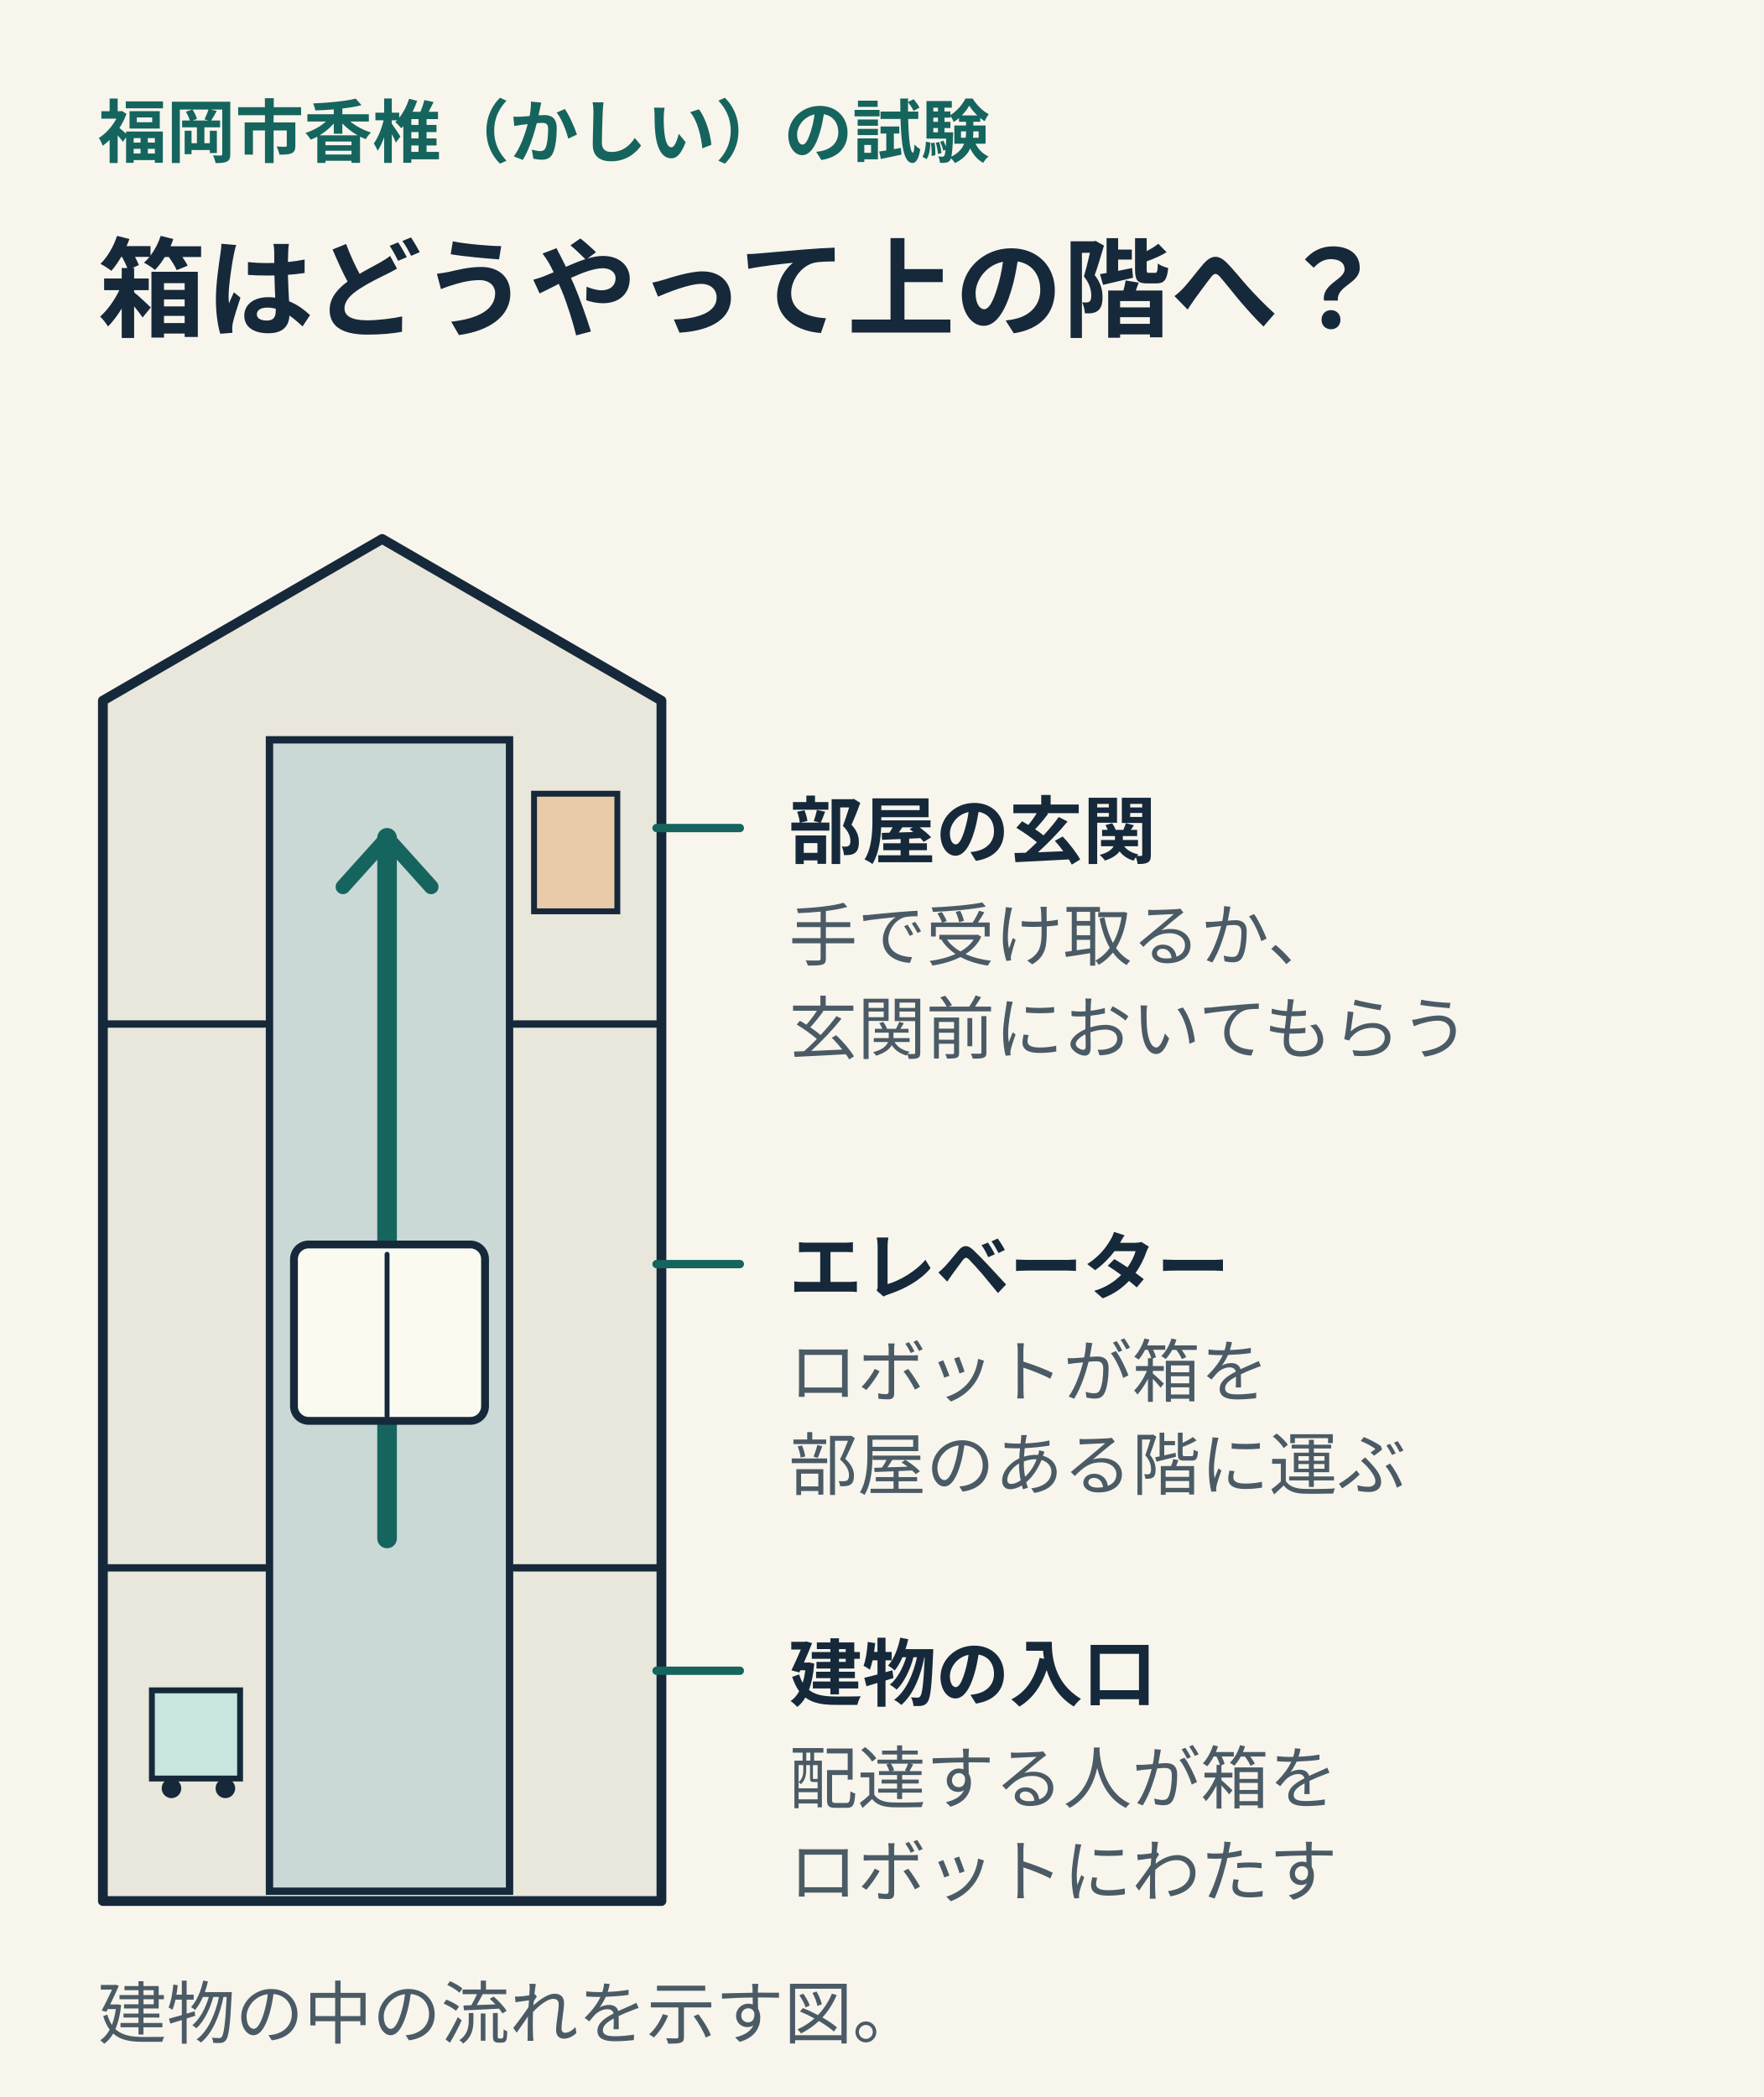
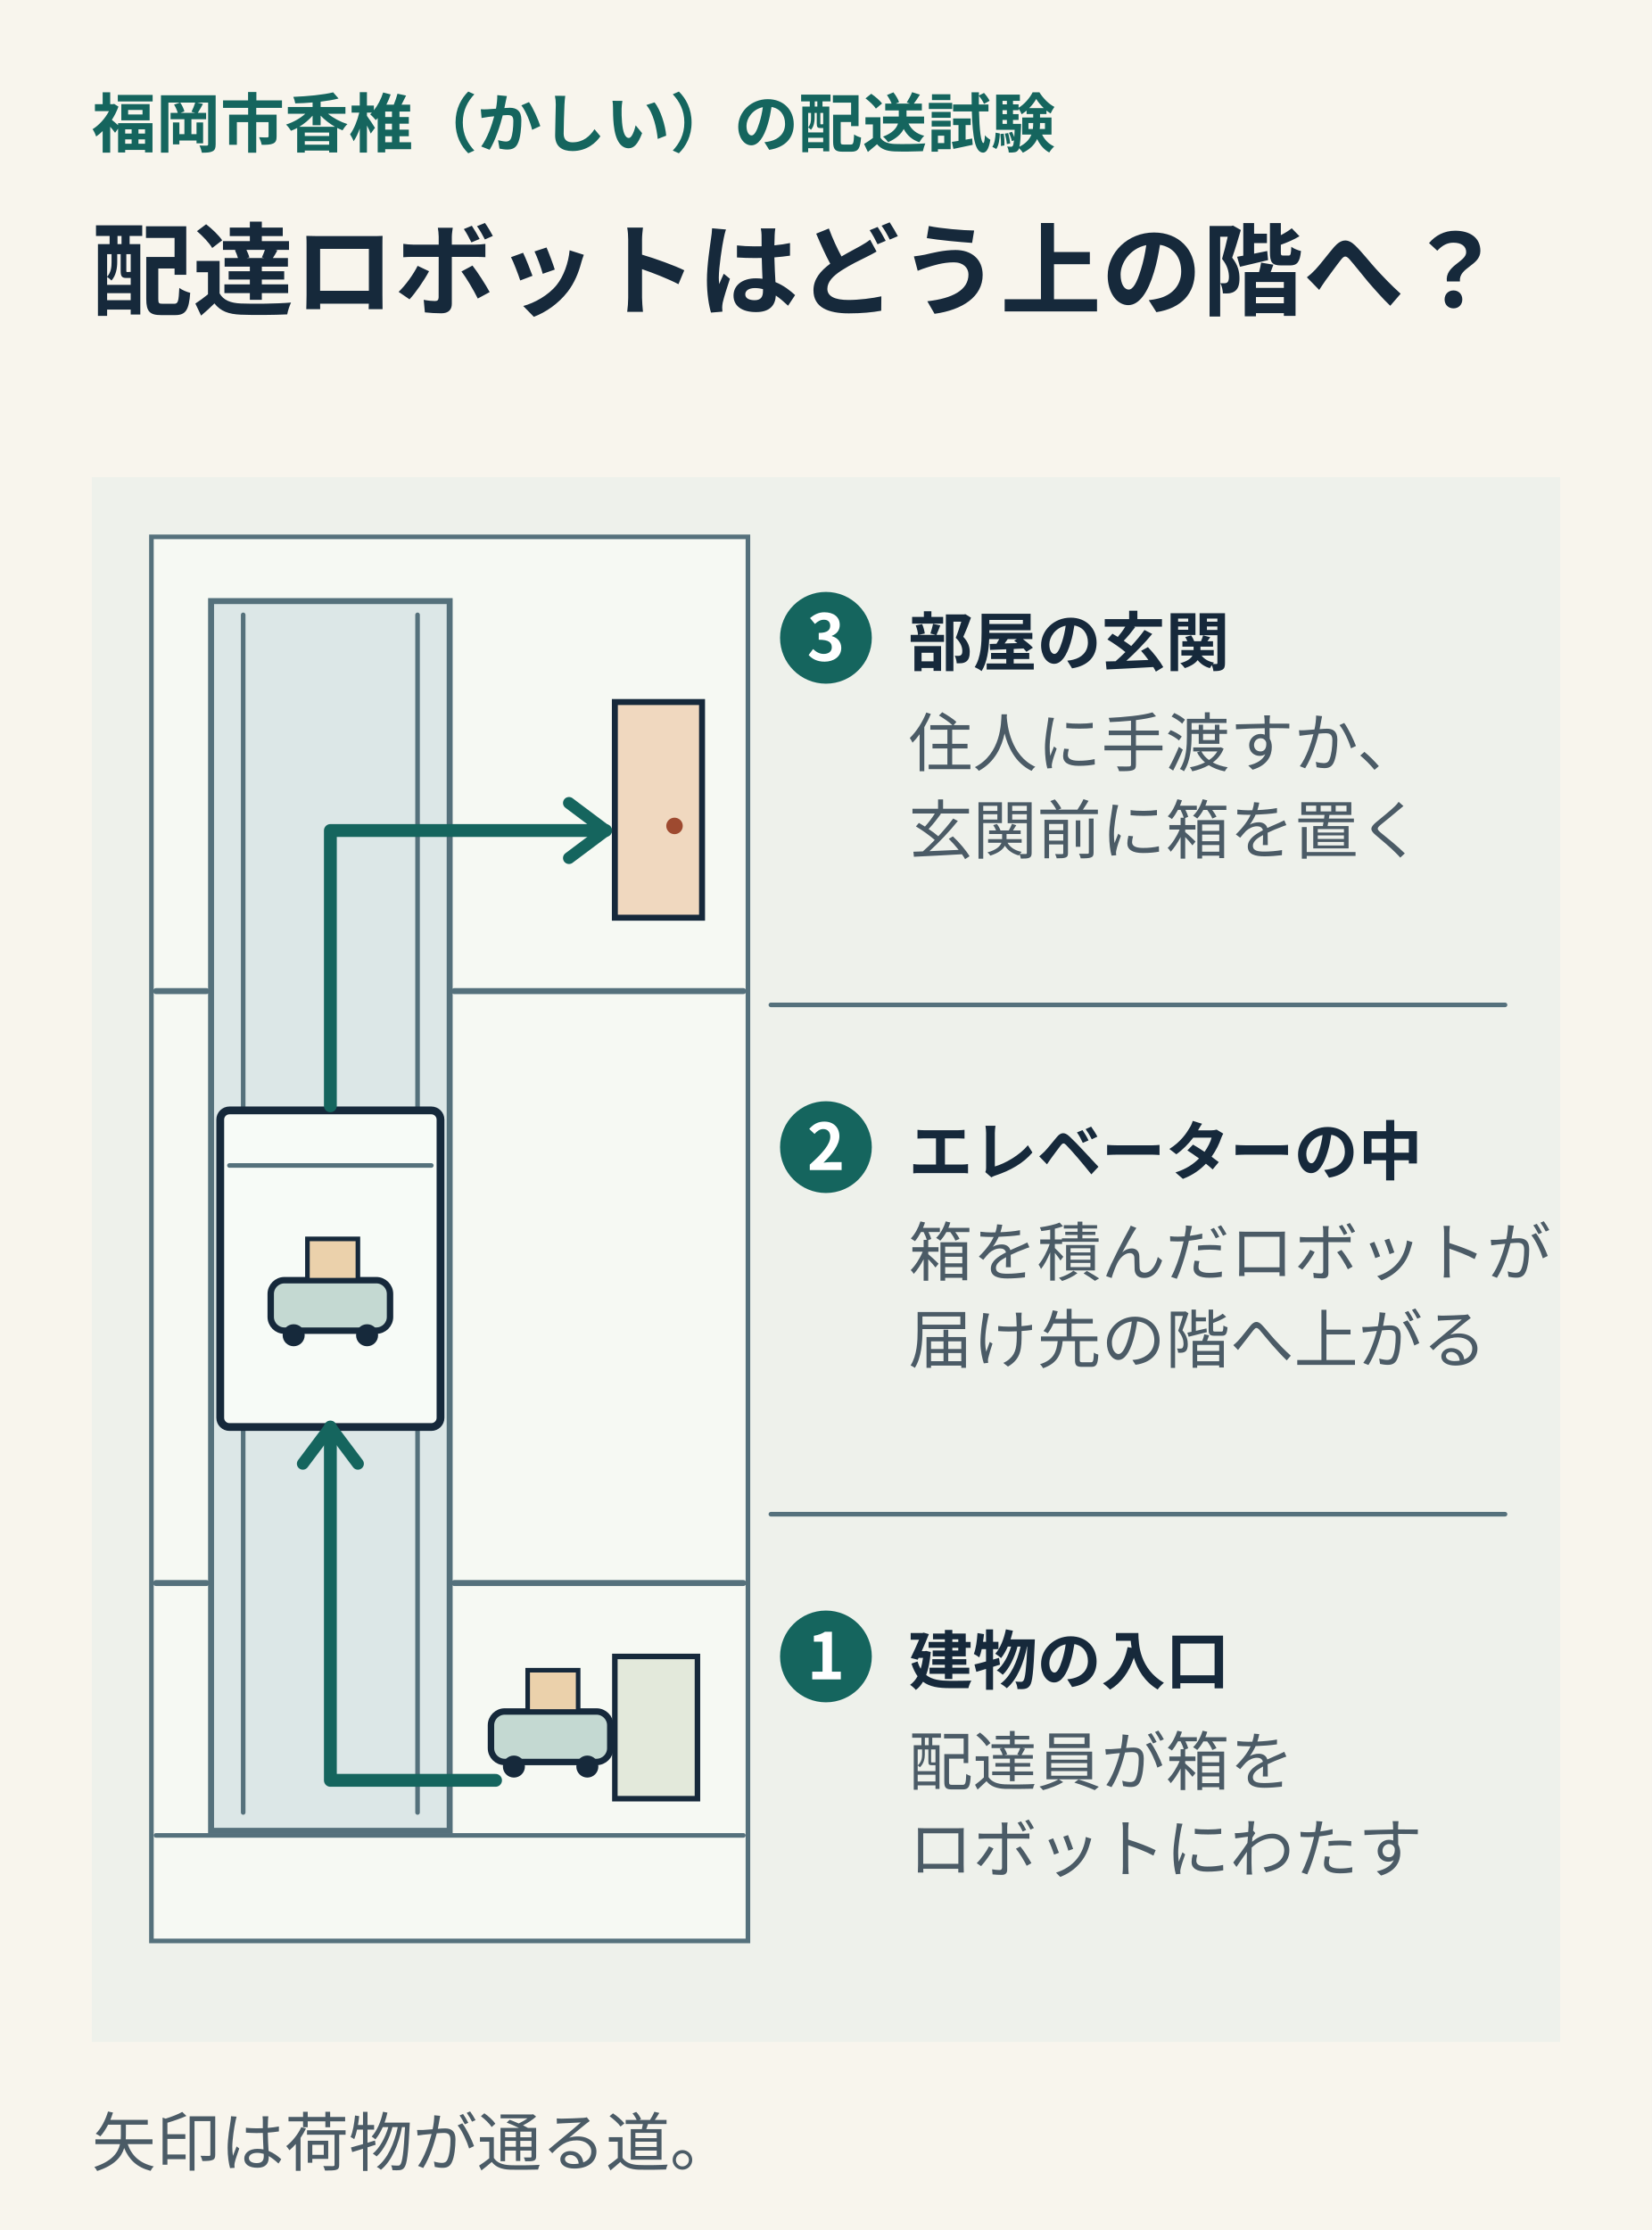
- <svg xmlns="http://www.w3.org/2000/svg" width="360" height="428" viewBox="0 0 360 428" role="img" lang="ja" aria-labelledby="title desc" font-family="Noto Sans CJK JP, sans-serif">
-   <rect id="rect1" data-zone="background" x="0" y="0" width="360" height="428" fill="#F8F5ED" rx="0" />
-   <text id="text2" data-zone="text" x="20" y="32" fill="#15655E" font-size="14" font-weight="700" text-anchor="start">福岡市香椎（かしい）の試験</text>
-   <text id="text3" data-zone="text" x="20" y="67" fill="#16293B" font-size="22" font-weight="700" text-anchor="start">箱はどうやって上の階へ？</text>
-   <path id="path4" data-zone="art" d="M21 143 L78 110 L135 143 V388 H21 Z" fill="#E9E6DB" stroke="#16293B" stroke-width="2" stroke-linecap="round" stroke-linejoin="round" />
-   <rect id="rect5" data-zone="art" x="55" y="151" width="49" height="235" fill="#CBD9D6" rx="0" stroke="#16293B" stroke-width="1.5" />
-   <path id="path6" data-zone="art" d="M79 171 V314" fill="none" stroke="#15655E" stroke-width="4" stroke-linecap="round" stroke-linejoin="round" />
-   <path id="path7" data-zone="art" d="M70 181 L79 171 L88 181" fill="none" stroke="#15655E" stroke-width="3" stroke-linecap="round" stroke-linejoin="round" />
-   <rect id="rect8" data-zone="art" x="60" y="254" width="39" height="36" fill="#FAFAF1" rx="3" stroke="#16293B" stroke-width="1.6" />
-   <path id="path9" data-zone="art" d="M79 256 V289" fill="none" stroke="#16293B" stroke-width="1" stroke-linecap="round" stroke-linejoin="round" />
-   <path id="path10" data-zone="art" d="M22 209 H54 M105 209 H134 M22 320 H54 M105 320 H134" fill="none" stroke="#16293B" stroke-width="1.5" stroke-linecap="round" stroke-linejoin="round" />
-   <rect id="rect11" data-zone="art" x="109" y="162" width="17" height="24" fill="#E9CAA9" rx="0" stroke="#16293B" stroke-width="1.2" />
-   <rect id="rect12" data-zone="art" x="31" y="345" width="18" height="18" fill="#C8E5DF" rx="0" stroke="#16293B" stroke-width="1.2" />
-   <circle id="circle13" data-zone="art" cx="35" cy="365" r="2" fill="#16293B" />
-   <circle id="circle14" data-zone="art" cx="46" cy="365" r="2" fill="#16293B" />
-   <path id="path15" data-zone="art" d="M134 169 H151" fill="none" stroke="#15655E" stroke-width="1.7" stroke-linecap="round" stroke-linejoin="round" />
-   <text id="text16" data-zone="text" x="161" y="175" fill="#16293B" font-size="15" font-weight="700" text-anchor="start">部屋の玄関</text>
-   <text id="text17" data-zone="text" x="161" y="196" fill="#4B5B66" font-size="14" font-weight="400" text-anchor="start">手で受け取るか、</text>
-   <text id="text18" data-zone="text" x="161" y="215" fill="#4B5B66" font-size="14" font-weight="400" text-anchor="start">玄関前においてもらう</text>
-   <path id="path19" data-zone="art" d="M134 258 H151" fill="none" stroke="#15655E" stroke-width="1.7" stroke-linecap="round" stroke-linejoin="round" />
-   <text id="text20" data-zone="text" x="161" y="264" fill="#16293B" font-size="15" font-weight="700" text-anchor="start">エレベーター</text>
-   <text id="text21" data-zone="text" x="161" y="285" fill="#4B5B66" font-size="14" font-weight="400" text-anchor="start">ロボットが箱を</text>
-   <text id="text22" data-zone="text" x="161" y="304" fill="#4B5B66" font-size="14" font-weight="400" text-anchor="start">部屋のある階に運ぶ</text>
-   <path id="path23" data-zone="art" d="M134 341 H151" fill="none" stroke="#15655E" stroke-width="1.7" stroke-linecap="round" stroke-linejoin="round" />
-   <text id="text24" data-zone="text" x="161" y="347" fill="#16293B" font-size="15" font-weight="700" text-anchor="start">建物の入口</text>
-   <text id="text25" data-zone="text" x="161" y="368" fill="#4B5B66" font-size="14" font-weight="400" text-anchor="start">配達する人が箱を</text>
-   <text id="text26" data-zone="text" x="161" y="387" fill="#4B5B66" font-size="14" font-weight="400" text-anchor="start">ロボットにわたす</text>
-   <text id="text27" data-zone="text" x="20" y="416" fill="#4B5B66" font-size="14" font-weight="400" text-anchor="start">建物の中の流れを示す図。</text>
+ <svg xmlns="http://www.w3.org/2000/svg" width="360" height="486" viewBox="0 0 360 486" role="img" lang="ja" aria-labelledby="title desc" font-family="Noto Sans CJK JP, sans-serif">
+   <rect id="rect1" data-zone="background" x="0" y="0" width="360" height="486" fill="#F8F5ED" rx="0" />
+   <text id="text2" data-zone="text" x="20" y="32" fill="#15655E" font-size="14" font-weight="700" text-anchor="start">福岡市香椎（かしい）の配送試験</text>
+   <text id="text3" data-zone="text" x="20" y="67" fill="#16293B" font-size="22" font-weight="700" text-anchor="start">配達ロボットはどう上の階へ？</text>
+   <rect id="rect4" data-zone="background" x="20" y="104" width="320" height="341" fill="#EEF1EB" rx="0" />
+   <rect id="rect5" data-zone="background" x="33" y="117" width="130" height="306" fill="#F6F9F3" rx="0" stroke="#55717C" stroke-width="1" />
+   <rect id="rect6" data-zone="background" x="46" y="131" width="52" height="268" fill="#DCE7E7" rx="0" stroke="#55717C" stroke-width="1.3" />
+   <path id="path7" data-zone="art" d="M53 134 V395 M91 134 V395" fill="none" stroke="#55717C" stroke-width="1" stroke-linecap="round" stroke-linejoin="round" />
+   <path id="path8" data-zone="art" d="M34 216 H45 M99 216 H162 M34 345 H45 M99 345 H162" fill="none" stroke="#55717C" stroke-width="1.3" stroke-linecap="round" stroke-linejoin="round" />
+   <path id="path9" data-zone="art" d="M34 400 H162" fill="none" stroke="#55717C" stroke-width="1" stroke-linecap="round" stroke-linejoin="round" />
+   <path id="path10" data-zone="art" d="M168 219 H328" fill="none" stroke="#55717C" stroke-width="1" stroke-linecap="round" stroke-linejoin="round" />
+   <path id="path11" data-zone="art" d="M168 330 H328" fill="none" stroke="#55717C" stroke-width="1" stroke-linecap="round" stroke-linejoin="round" />
+   <rect id="rect12" data-zone="art" x="134" y="153" width="19" height="47" fill="#F0D8BF" rx="0" stroke="#16293B" stroke-width="1.3" />
+   <circle id="circle13" data-zone="art" cx="147" cy="180" r="1.8" fill="#9E4A30" />
+   <rect id="rect14" data-zone="art" x="134" y="361" width="18" height="31" fill="#E3E9DB" rx="0" stroke="#16293B" stroke-width="1.2" />
+   <rect id="rect15" data-zone="art" x="48" y="242" width="48" height="69" fill="#F7FBF7" rx="2" stroke="#16293B" stroke-width="1.7" />
+   <path id="path16" data-zone="art" d="M50 254 H94" fill="none" stroke="#55717C" stroke-width="1" stroke-linecap="round" stroke-linejoin="round" />
+   <rect id="rect17" data-zone="art" x="107" y="373" width="26" height="11" fill="#C4D9D2" rx="3" stroke="#16293B" stroke-width="1.4" />
+   <rect id="rect18" data-zone="art" x="115" y="364" width="11" height="9" fill="#EBD1AB" rx="0" stroke="#16293B" stroke-width="1" />
+   <circle id="circle19" data-zone="art" cx="112" cy="385" r="2.4" fill="#16293B" />
+   <circle id="circle20" data-zone="art" cx="128" cy="385" r="2.4" fill="#16293B" />
+   <rect id="rect21" data-zone="art" x="59" y="279" width="26" height="11" fill="#C4D9D2" rx="3" stroke="#16293B" stroke-width="1.4" />
+   <rect id="rect22" data-zone="art" x="67" y="270" width="11" height="9" fill="#EBD1AB" rx="0" stroke="#16293B" stroke-width="1" />
+   <circle id="circle23" data-zone="art" cx="64" cy="291" r="2.4" fill="#16293B" />
+   <circle id="circle24" data-zone="art" cx="80" cy="291" r="2.4" fill="#16293B" />
+   <path id="path25" data-zone="art" d="M108 388 H72 V311" fill="none" stroke="#15655E" stroke-width="2.8" stroke-linecap="round" stroke-linejoin="round" />
+   <path id="path26" data-zone="art" d="M66 319 L72 311 L78 319" fill="none" stroke="#15655E" stroke-width="2.6" stroke-linecap="round" stroke-linejoin="round" />
+   <path id="path27" data-zone="art" d="M72 241 V181 H132" fill="none" stroke="#15655E" stroke-width="2.8" stroke-linecap="round" stroke-linejoin="round" />
+   <path id="path28" data-zone="art" d="M124 175 L132 181 L124 187" fill="none" stroke="#15655E" stroke-width="2.6" stroke-linecap="round" stroke-linejoin="round" />
+   <circle id="circle29" data-zone="background" cx="180" cy="139" r="10" fill="#15655E" />
+   <text id="text30" data-zone="text" x="180" y="144" fill="#FFFFFF" font-size="14" font-weight="700" text-anchor="middle">3</text>
+   <text id="text31" data-zone="text" x="198" y="145" fill="#16293B" font-size="14" font-weight="700" text-anchor="start">部屋の玄関</text>
+   <text id="text32" data-zone="text" x="198" y="167" fill="#4B5B66" font-size="14" font-weight="400" text-anchor="start">住人に手渡すか、</text>
+   <text id="text33" data-zone="text" x="198" y="186" fill="#4B5B66" font-size="14" font-weight="400" text-anchor="start">玄関前に箱を置く</text>
+   <circle id="circle34" data-zone="background" cx="180" cy="250" r="10" fill="#15655E" />
+   <text id="text35" data-zone="text" x="180" y="255" fill="#FFFFFF" font-size="14" font-weight="700" text-anchor="middle">2</text>
+   <text id="text36" data-zone="text" x="198" y="256" fill="#16293B" font-size="14" font-weight="700" text-anchor="start">エレベーターの中</text>
+   <text id="text37" data-zone="text" x="198" y="278" fill="#4B5B66" font-size="14" font-weight="400" text-anchor="start">箱を積んだロボットが</text>
+   <text id="text38" data-zone="text" x="198" y="297" fill="#4B5B66" font-size="14" font-weight="400" text-anchor="start">届け先の階へ上がる</text>
+   <circle id="circle39" data-zone="background" cx="180" cy="361" r="10" fill="#15655E" />
+   <text id="text40" data-zone="text" x="180" y="366" fill="#FFFFFF" font-size="14" font-weight="700" text-anchor="middle">1</text>
+   <text id="text41" data-zone="text" x="198" y="367" fill="#16293B" font-size="14" font-weight="700" text-anchor="start">建物の入口</text>
+   <text id="text42" data-zone="text" x="198" y="389" fill="#4B5B66" font-size="14" font-weight="400" text-anchor="start">配達員が箱を</text>
+   <text id="text43" data-zone="text" x="198" y="408" fill="#4B5B66" font-size="14" font-weight="400" text-anchor="start">ロボットにわたす</text>
+   <text id="text44" data-zone="text" x="20" y="472" fill="#4B5B66" font-size="14" font-weight="400" text-anchor="start">矢印は荷物が通る道。</text>
</svg>
